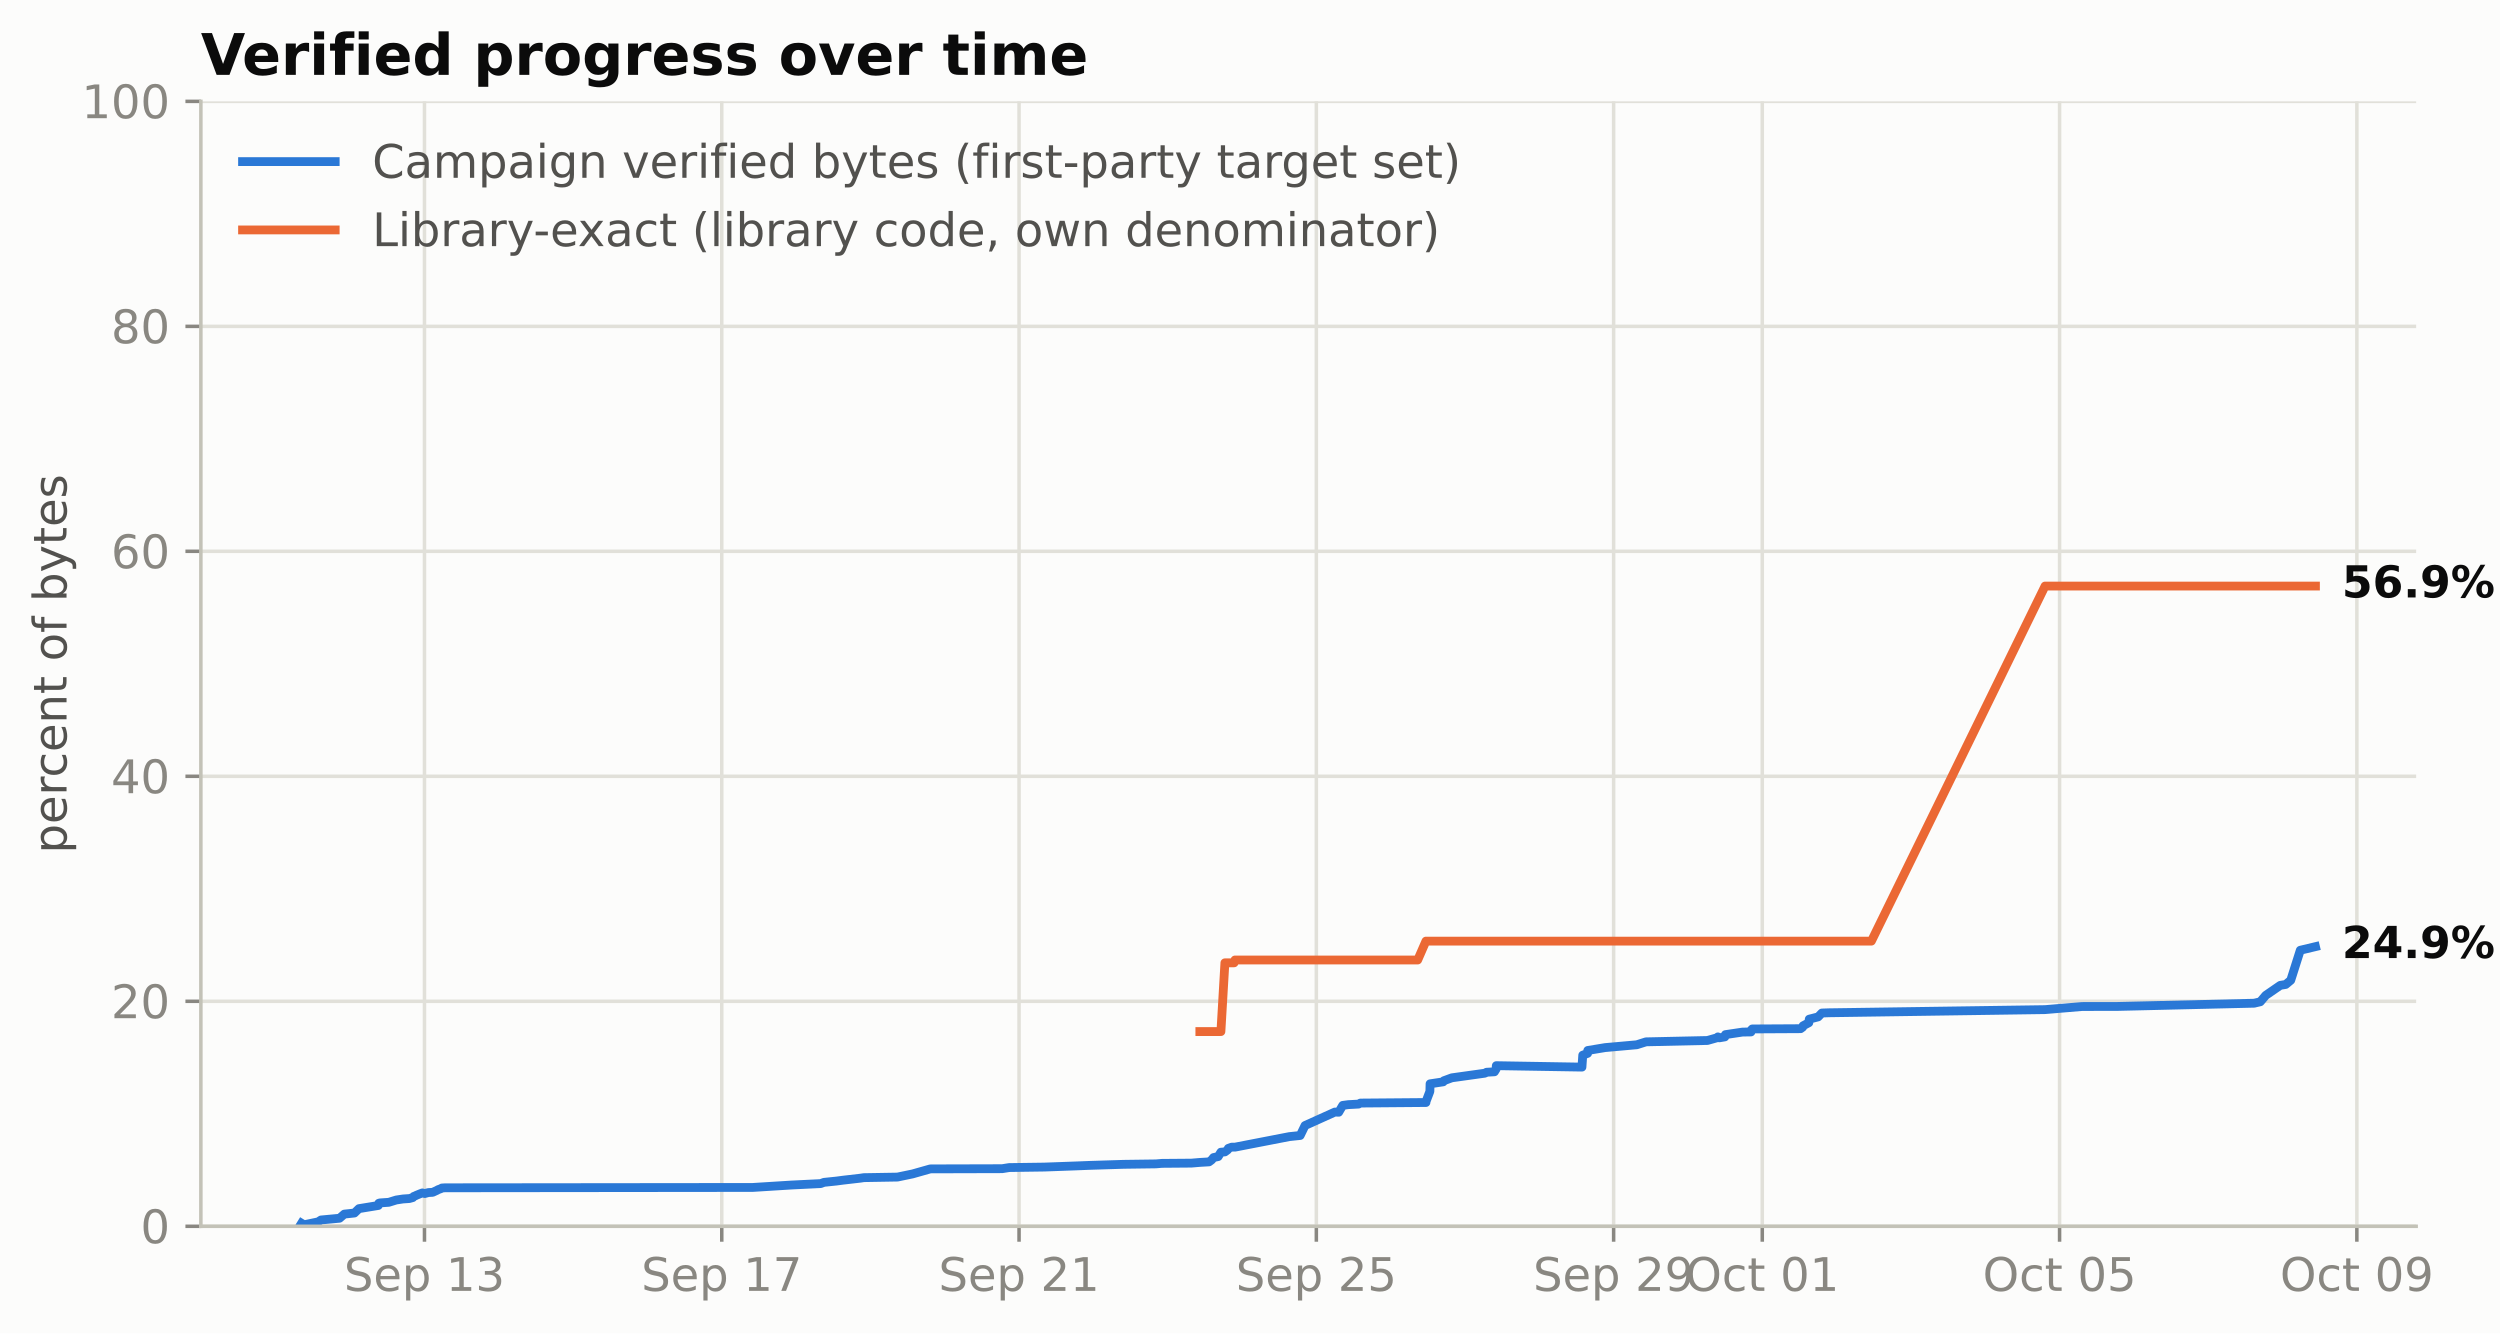
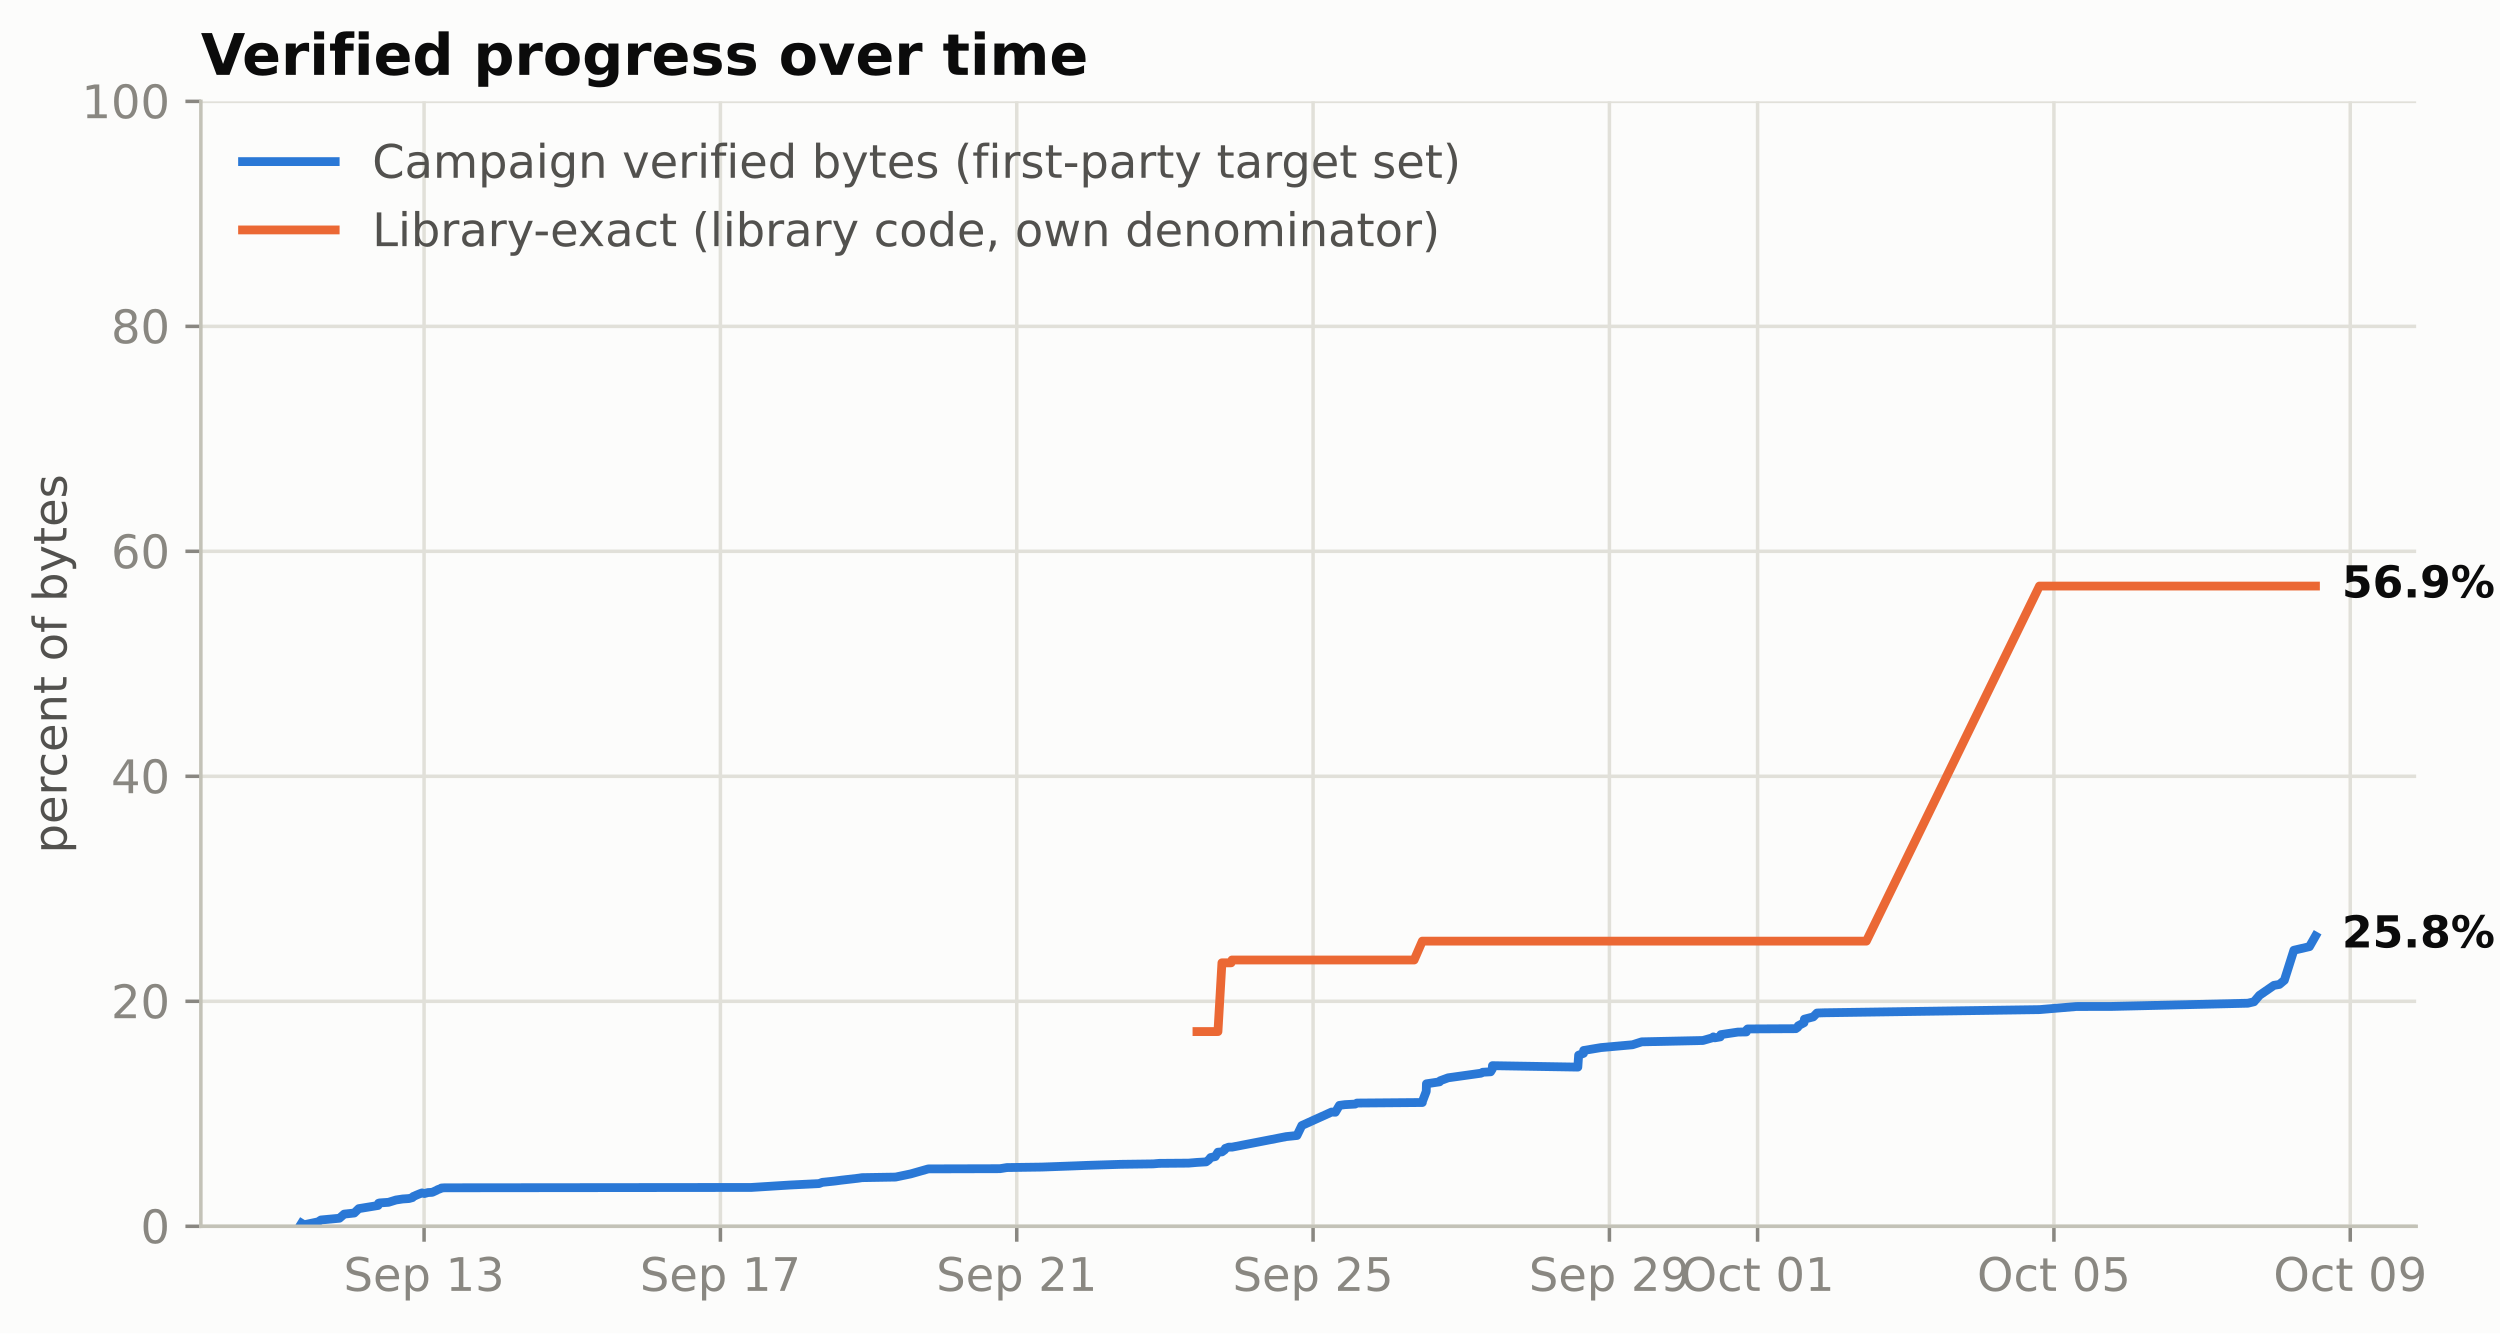
<svg xmlns="http://www.w3.org/2000/svg" xmlns:xlink="http://www.w3.org/1999/xlink" width="566.745pt" height="302.26pt" viewBox="0 0 566.745 302.26" version="1.1">
  <defs>
    <style type="text/css">*{stroke-linejoin: round; stroke-linecap: butt}</style>
  </defs>
  <g id="figure_1">
    <g id="patch_1">
      <path d="M 0 302.26  L 566.745 302.26  L 566.745 0  L 0 0  z " style="fill: #fcfcfb" />
    </g>
    <g id="axes_1">
      <g id="patch_2">
        <path d="M 45.536 278  L 547.736 278  L 547.736 22.976  L 45.536 22.976  z " style="fill: #fcfcfb" />
      </g>
      <g id="matplotlib.axis_1">
        <g id="xtick_1">
          <g id="line2d_1">
-             <path d="M 96.228 278  L 96.228 22.976  " clip-path="url(#pf7d3f120eb)" style="fill: none; stroke: #e1e0d9; stroke-width: 0.8; stroke-linecap: square" />
+             <path d="M 96.138 278  L 96.138 22.976  " clip-path="url(#pf7d3f120eb)" style="fill: none; stroke: #e1e0d9; stroke-width: 0.8; stroke-linecap: square" />
          </g>
          <g id="line2d_2">
            <defs>
              <path id="mc9588ca993" d="M 0 0  L 0 3.5  " style="stroke: #898781; stroke-width: 0.8" />
            </defs>
            <g>
-               <use xlink:href="#mc9588ca993" x="96.228" y="278" style="fill: #898781; stroke: #898781; stroke-width: 0.8" />
+               <use xlink:href="#mc9588ca993" x="96.138" y="278" style="fill: #898781; stroke: #898781; stroke-width: 0.8" />
            </g>
          </g>
          <g id="text_1">
-             <text style="font-size: 10.5px; font-family: 'Segoe UI', 'DejaVu Sans', 'Bitstream Vera Sans', 'Computer Modern Sans Serif', 'Lucida Grande', 'Verdana', 'Geneva', 'Lucid', 'Arial', 'Helvetica', 'Avant Garde', sans-serif; text-anchor: middle; fill: #898781" x="96.228" y="292.645" transform="rotate(-0 96.22753 292.6447)">Sep 13</text>
+             <text style="font-size: 10.5px; font-family: 'Segoe UI', 'DejaVu Sans', 'Bitstream Vera Sans', 'Computer Modern Sans Serif', 'Lucida Grande', 'Verdana', 'Geneva', 'Lucid', 'Arial', 'Helvetica', 'Avant Garde', sans-serif; text-anchor: middle; fill: #898781" x="96.138" y="292.645" transform="rotate(-0 96.13797 292.6447)">Sep 13</text>
          </g>
        </g>
        <g id="xtick_2">
          <g id="line2d_3">
-             <path d="M 163.622 278  L 163.622 22.976  " clip-path="url(#pf7d3f120eb)" style="fill: none; stroke: #e1e0d9; stroke-width: 0.8; stroke-linecap: square" />
+             <path d="M 163.316 278  L 163.316 22.976  " clip-path="url(#pf7d3f120eb)" style="fill: none; stroke: #e1e0d9; stroke-width: 0.8; stroke-linecap: square" />
          </g>
          <g id="line2d_4">
            <g>
-               <use xlink:href="#mc9588ca993" x="163.622" y="278" style="fill: #898781; stroke: #898781; stroke-width: 0.8" />
+               <use xlink:href="#mc9588ca993" x="163.316" y="278" style="fill: #898781; stroke: #898781; stroke-width: 0.8" />
            </g>
          </g>
          <g id="text_2">
-             <text style="font-size: 10.5px; font-family: 'Segoe UI', 'DejaVu Sans', 'Bitstream Vera Sans', 'Computer Modern Sans Serif', 'Lucida Grande', 'Verdana', 'Geneva', 'Lucid', 'Arial', 'Helvetica', 'Avant Garde', sans-serif; text-anchor: middle; fill: #898781" x="163.622" y="292.645" transform="rotate(-0 163.6224 292.6447)">Sep 17</text>
+             <text style="font-size: 10.5px; font-family: 'Segoe UI', 'DejaVu Sans', 'Bitstream Vera Sans', 'Computer Modern Sans Serif', 'Lucida Grande', 'Verdana', 'Geneva', 'Lucid', 'Arial', 'Helvetica', 'Avant Garde', sans-serif; text-anchor: middle; fill: #898781" x="163.316" y="292.645" transform="rotate(-0 163.3163 292.6447)">Sep 17</text>
          </g>
        </g>
        <g id="xtick_3">
          <g id="line2d_5">
-             <path d="M 231.017 278  L 231.017 22.976  " clip-path="url(#pf7d3f120eb)" style="fill: none; stroke: #e1e0d9; stroke-width: 0.8; stroke-linecap: square" />
+             <path d="M 230.495 278  L 230.495 22.976  " clip-path="url(#pf7d3f120eb)" style="fill: none; stroke: #e1e0d9; stroke-width: 0.8; stroke-linecap: square" />
          </g>
          <g id="line2d_6">
            <g>
-               <use xlink:href="#mc9588ca993" x="231.017" y="278" style="fill: #898781; stroke: #898781; stroke-width: 0.8" />
+               <use xlink:href="#mc9588ca993" x="230.495" y="278" style="fill: #898781; stroke: #898781; stroke-width: 0.8" />
            </g>
          </g>
          <g id="text_3">
-             <text style="font-size: 10.5px; font-family: 'Segoe UI', 'DejaVu Sans', 'Bitstream Vera Sans', 'Computer Modern Sans Serif', 'Lucida Grande', 'Verdana', 'Geneva', 'Lucid', 'Arial', 'Helvetica', 'Avant Garde', sans-serif; text-anchor: middle; fill: #898781" x="231.017" y="292.645" transform="rotate(-0 231.0173 292.6447)">Sep 21</text>
+             <text style="font-size: 10.5px; font-family: 'Segoe UI', 'DejaVu Sans', 'Bitstream Vera Sans', 'Computer Modern Sans Serif', 'Lucida Grande', 'Verdana', 'Geneva', 'Lucid', 'Arial', 'Helvetica', 'Avant Garde', sans-serif; text-anchor: middle; fill: #898781" x="230.495" y="292.645" transform="rotate(-0 230.4945 292.6447)">Sep 21</text>
          </g>
        </g>
        <g id="xtick_4">
          <g id="line2d_7">
-             <path d="M 298.412 278  L 298.412 22.976  " clip-path="url(#pf7d3f120eb)" style="fill: none; stroke: #e1e0d9; stroke-width: 0.8; stroke-linecap: square" />
+             <path d="M 297.673 278  L 297.673 22.976  " clip-path="url(#pf7d3f120eb)" style="fill: none; stroke: #e1e0d9; stroke-width: 0.8; stroke-linecap: square" />
          </g>
          <g id="line2d_8">
            <g>
-               <use xlink:href="#mc9588ca993" x="298.412" y="278" style="fill: #898781; stroke: #898781; stroke-width: 0.8" />
+               <use xlink:href="#mc9588ca993" x="297.673" y="278" style="fill: #898781; stroke: #898781; stroke-width: 0.8" />
            </g>
          </g>
          <g id="text_4">
-             <text style="font-size: 10.5px; font-family: 'Segoe UI', 'DejaVu Sans', 'Bitstream Vera Sans', 'Computer Modern Sans Serif', 'Lucida Grande', 'Verdana', 'Geneva', 'Lucid', 'Arial', 'Helvetica', 'Avant Garde', sans-serif; text-anchor: middle; fill: #898781" x="298.412" y="292.645" transform="rotate(-0 298.4122 292.6447)">Sep 25</text>
+             <text style="font-size: 10.5px; font-family: 'Segoe UI', 'DejaVu Sans', 'Bitstream Vera Sans', 'Computer Modern Sans Serif', 'Lucida Grande', 'Verdana', 'Geneva', 'Lucid', 'Arial', 'Helvetica', 'Avant Garde', sans-serif; text-anchor: middle; fill: #898781" x="297.673" y="292.645" transform="rotate(-0 297.6728 292.6447)">Sep 25</text>
          </g>
        </g>
        <g id="xtick_5">
          <g id="line2d_9">
-             <path d="M 365.807 278  L 365.807 22.976  " clip-path="url(#pf7d3f120eb)" style="fill: none; stroke: #e1e0d9; stroke-width: 0.8; stroke-linecap: square" />
+             <path d="M 364.851 278  L 364.851 22.976  " clip-path="url(#pf7d3f120eb)" style="fill: none; stroke: #e1e0d9; stroke-width: 0.8; stroke-linecap: square" />
          </g>
          <g id="line2d_10">
            <g>
-               <use xlink:href="#mc9588ca993" x="365.807" y="278" style="fill: #898781; stroke: #898781; stroke-width: 0.8" />
+               <use xlink:href="#mc9588ca993" x="364.851" y="278" style="fill: #898781; stroke: #898781; stroke-width: 0.8" />
            </g>
          </g>
          <g id="text_5">
-             <text style="font-size: 10.5px; font-family: 'Segoe UI', 'DejaVu Sans', 'Bitstream Vera Sans', 'Computer Modern Sans Serif', 'Lucida Grande', 'Verdana', 'Geneva', 'Lucid', 'Arial', 'Helvetica', 'Avant Garde', sans-serif; text-anchor: middle; fill: #898781" x="365.807" y="292.645" transform="rotate(-0 365.8071 292.6447)">Sep 29</text>
+             <text style="font-size: 10.5px; font-family: 'Segoe UI', 'DejaVu Sans', 'Bitstream Vera Sans', 'Computer Modern Sans Serif', 'Lucida Grande', 'Verdana', 'Geneva', 'Lucid', 'Arial', 'Helvetica', 'Avant Garde', sans-serif; text-anchor: middle; fill: #898781" x="364.851" y="292.645" transform="rotate(-0 364.8511 292.6447)">Sep 29</text>
          </g>
        </g>
        <g id="xtick_6">
          <g id="line2d_11">
-             <path d="M 399.505 278  L 399.505 22.976  " clip-path="url(#pf7d3f120eb)" style="fill: none; stroke: #e1e0d9; stroke-width: 0.8; stroke-linecap: square" />
+             <path d="M 398.44 278  L 398.44 22.976  " clip-path="url(#pf7d3f120eb)" style="fill: none; stroke: #e1e0d9; stroke-width: 0.8; stroke-linecap: square" />
          </g>
          <g id="line2d_12">
            <g>
-               <use xlink:href="#mc9588ca993" x="399.505" y="278" style="fill: #898781; stroke: #898781; stroke-width: 0.8" />
+               <use xlink:href="#mc9588ca993" x="398.44" y="278" style="fill: #898781; stroke: #898781; stroke-width: 0.8" />
            </g>
          </g>
          <g id="text_6">
-             <text style="font-size: 10.5px; font-family: 'Segoe UI', 'DejaVu Sans', 'Bitstream Vera Sans', 'Computer Modern Sans Serif', 'Lucida Grande', 'Verdana', 'Geneva', 'Lucid', 'Arial', 'Helvetica', 'Avant Garde', sans-serif; text-anchor: middle; fill: #898781" x="399.505" y="292.645" transform="rotate(-0 399.5046 292.6447)">Oct 01</text>
+             <text style="font-size: 10.5px; font-family: 'Segoe UI', 'DejaVu Sans', 'Bitstream Vera Sans', 'Computer Modern Sans Serif', 'Lucida Grande', 'Verdana', 'Geneva', 'Lucid', 'Arial', 'Helvetica', 'Avant Garde', sans-serif; text-anchor: middle; fill: #898781" x="398.44" y="292.645" transform="rotate(-0 398.4403 292.6447)">Oct 01</text>
          </g>
        </g>
        <g id="xtick_7">
          <g id="line2d_13">
-             <path d="M 466.899 278  L 466.899 22.976  " clip-path="url(#pf7d3f120eb)" style="fill: none; stroke: #e1e0d9; stroke-width: 0.8; stroke-linecap: square" />
+             <path d="M 465.619 278  L 465.619 22.976  " clip-path="url(#pf7d3f120eb)" style="fill: none; stroke: #e1e0d9; stroke-width: 0.8; stroke-linecap: square" />
          </g>
          <g id="line2d_14">
            <g>
-               <use xlink:href="#mc9588ca993" x="466.899" y="278" style="fill: #898781; stroke: #898781; stroke-width: 0.8" />
+               <use xlink:href="#mc9588ca993" x="465.619" y="278" style="fill: #898781; stroke: #898781; stroke-width: 0.8" />
            </g>
          </g>
          <g id="text_7">
-             <text style="font-size: 10.5px; font-family: 'Segoe UI', 'DejaVu Sans', 'Bitstream Vera Sans', 'Computer Modern Sans Serif', 'Lucida Grande', 'Verdana', 'Geneva', 'Lucid', 'Arial', 'Helvetica', 'Avant Garde', sans-serif; text-anchor: middle; fill: #898781" x="466.899" y="292.645" transform="rotate(-0 466.8995 292.6447)">Oct 05</text>
+             <text style="font-size: 10.5px; font-family: 'Segoe UI', 'DejaVu Sans', 'Bitstream Vera Sans', 'Computer Modern Sans Serif', 'Lucida Grande', 'Verdana', 'Geneva', 'Lucid', 'Arial', 'Helvetica', 'Avant Garde', sans-serif; text-anchor: middle; fill: #898781" x="465.619" y="292.645" transform="rotate(-0 465.6185 292.6447)">Oct 05</text>
          </g>
        </g>
        <g id="xtick_8">
          <g id="line2d_15">
-             <path d="M 534.294 278  L 534.294 22.976  " clip-path="url(#pf7d3f120eb)" style="fill: none; stroke: #e1e0d9; stroke-width: 0.8; stroke-linecap: square" />
+             <path d="M 532.797 278  L 532.797 22.976  " clip-path="url(#pf7d3f120eb)" style="fill: none; stroke: #e1e0d9; stroke-width: 0.8; stroke-linecap: square" />
          </g>
          <g id="line2d_16">
            <g>
-               <use xlink:href="#mc9588ca993" x="534.294" y="278" style="fill: #898781; stroke: #898781; stroke-width: 0.8" />
+               <use xlink:href="#mc9588ca993" x="532.797" y="278" style="fill: #898781; stroke: #898781; stroke-width: 0.8" />
            </g>
          </g>
          <g id="text_8">
-             <text style="font-size: 10.5px; font-family: 'Segoe UI', 'DejaVu Sans', 'Bitstream Vera Sans', 'Computer Modern Sans Serif', 'Lucida Grande', 'Verdana', 'Geneva', 'Lucid', 'Arial', 'Helvetica', 'Avant Garde', sans-serif; text-anchor: middle; fill: #898781" x="534.294" y="292.645" transform="rotate(-0 534.2944 292.6447)">Oct 09</text>
+             <text style="font-size: 10.5px; font-family: 'Segoe UI', 'DejaVu Sans', 'Bitstream Vera Sans', 'Computer Modern Sans Serif', 'Lucida Grande', 'Verdana', 'Geneva', 'Lucid', 'Arial', 'Helvetica', 'Avant Garde', sans-serif; text-anchor: middle; fill: #898781" x="532.797" y="292.645" transform="rotate(-0 532.7968 292.6447)">Oct 09</text>
          </g>
        </g>
      </g>
      <g id="matplotlib.axis_2">
        <g id="ytick_1">
          <g id="line2d_17">
            <path d="M 45.536 278  L 547.736 278  " clip-path="url(#pf7d3f120eb)" style="fill: none; stroke: #e1e0d9; stroke-width: 0.8; stroke-linecap: square" />
          </g>
          <g id="line2d_18">
            <defs>
              <path id="mee49852863" d="M 0 0  L -3.5 0  " style="stroke: #898781; stroke-width: 0.8" />
            </defs>
            <g>
              <use xlink:href="#mee49852863" x="45.536" y="278" style="fill: #898781; stroke: #898781; stroke-width: 0.8" />
            </g>
          </g>
          <g id="text_9">
            <text style="font-size: 10.5px; font-family: 'Segoe UI', 'DejaVu Sans', 'Bitstream Vera Sans', 'Computer Modern Sans Serif', 'Lucida Grande', 'Verdana', 'Geneva', 'Lucid', 'Arial', 'Helvetica', 'Avant Garde', sans-serif; text-anchor: end; fill: #898781" x="38.536" y="281.823" transform="rotate(-0 38.53609 281.8225)">0</text>
          </g>
        </g>
        <g id="ytick_2">
          <g id="line2d_19">
            <path d="M 45.536 226.996  L 547.736 226.996  " clip-path="url(#pf7d3f120eb)" style="fill: none; stroke: #e1e0d9; stroke-width: 0.8; stroke-linecap: square" />
          </g>
          <g id="line2d_20">
            <g>
              <use xlink:href="#mee49852863" x="45.536" y="226.996" style="fill: #898781; stroke: #898781; stroke-width: 0.8" />
            </g>
          </g>
          <g id="text_10">
            <text style="font-size: 10.5px; font-family: 'Segoe UI', 'DejaVu Sans', 'Bitstream Vera Sans', 'Computer Modern Sans Serif', 'Lucida Grande', 'Verdana', 'Geneva', 'Lucid', 'Arial', 'Helvetica', 'Avant Garde', sans-serif; text-anchor: end; fill: #898781" x="38.536" y="230.818" transform="rotate(-0 38.53609 230.8177)">20</text>
          </g>
        </g>
        <g id="ytick_3">
          <g id="line2d_21">
            <path d="M 45.536 175.991  L 547.736 175.991  " clip-path="url(#pf7d3f120eb)" style="fill: none; stroke: #e1e0d9; stroke-width: 0.8; stroke-linecap: square" />
          </g>
          <g id="line2d_22">
            <g>
              <use xlink:href="#mee49852863" x="45.536" y="175.991" style="fill: #898781; stroke: #898781; stroke-width: 0.8" />
            </g>
          </g>
          <g id="text_11">
            <text style="font-size: 10.5px; font-family: 'Segoe UI', 'DejaVu Sans', 'Bitstream Vera Sans', 'Computer Modern Sans Serif', 'Lucida Grande', 'Verdana', 'Geneva', 'Lucid', 'Arial', 'Helvetica', 'Avant Garde', sans-serif; text-anchor: end; fill: #898781" x="38.536" y="179.813" transform="rotate(-0 38.53609 179.813)">40</text>
          </g>
        </g>
        <g id="ytick_4">
          <g id="line2d_23">
            <path d="M 45.536 124.986  L 547.736 124.986  " clip-path="url(#pf7d3f120eb)" style="fill: none; stroke: #e1e0d9; stroke-width: 0.8; stroke-linecap: square" />
          </g>
          <g id="line2d_24">
            <g>
              <use xlink:href="#mee49852863" x="45.536" y="124.986" style="fill: #898781; stroke: #898781; stroke-width: 0.8" />
            </g>
          </g>
          <g id="text_12">
            <text style="font-size: 10.5px; font-family: 'Segoe UI', 'DejaVu Sans', 'Bitstream Vera Sans', 'Computer Modern Sans Serif', 'Lucida Grande', 'Verdana', 'Geneva', 'Lucid', 'Arial', 'Helvetica', 'Avant Garde', sans-serif; text-anchor: end; fill: #898781" x="38.536" y="128.808" transform="rotate(-0 38.53609 128.8082)">60</text>
          </g>
        </g>
        <g id="ytick_5">
          <g id="line2d_25">
            <path d="M 45.536 73.981  L 547.736 73.981  " clip-path="url(#pf7d3f120eb)" style="fill: none; stroke: #e1e0d9; stroke-width: 0.8; stroke-linecap: square" />
          </g>
          <g id="line2d_26">
            <g>
              <use xlink:href="#mee49852863" x="45.536" y="73.981" style="fill: #898781; stroke: #898781; stroke-width: 0.8" />
            </g>
          </g>
          <g id="text_13">
            <text style="font-size: 10.5px; font-family: 'Segoe UI', 'DejaVu Sans', 'Bitstream Vera Sans', 'Computer Modern Sans Serif', 'Lucida Grande', 'Verdana', 'Geneva', 'Lucid', 'Arial', 'Helvetica', 'Avant Garde', sans-serif; text-anchor: end; fill: #898781" x="38.536" y="77.803" transform="rotate(-0 38.53609 77.80335)">80</text>
          </g>
        </g>
        <g id="ytick_6">
          <g id="line2d_27">
            <path d="M 45.536 22.976  L 547.736 22.976  " clip-path="url(#pf7d3f120eb)" style="fill: none; stroke: #e1e0d9; stroke-width: 0.8; stroke-linecap: square" />
          </g>
          <g id="line2d_28">
            <g>
              <use xlink:href="#mee49852863" x="45.536" y="22.976" style="fill: #898781; stroke: #898781; stroke-width: 0.8" />
            </g>
          </g>
          <g id="text_14">
            <text style="font-size: 10.5px; font-family: 'Segoe UI', 'DejaVu Sans', 'Bitstream Vera Sans', 'Computer Modern Sans Serif', 'Lucida Grande', 'Verdana', 'Geneva', 'Lucid', 'Arial', 'Helvetica', 'Avant Garde', sans-serif; text-anchor: end; fill: #898781" x="38.536" y="26.799" transform="rotate(-0 38.53609 26.79855)">100</text>
          </g>
        </g>
        <g id="text_15">
          <text style="font-size: 10.5px; font-family: 'Segoe UI', 'DejaVu Sans', 'Bitstream Vera Sans', 'Computer Modern Sans Serif', 'Lucida Grande', 'Verdana', 'Geneva', 'Lucid', 'Arial', 'Helvetica', 'Avant Garde', sans-serif; text-anchor: middle; fill: #52514e" x="15.085" y="150.488" transform="rotate(-90 15.08484 150.4884)">percent of bytes</text>
        </g>
      </g>
      <g id="line2d_29">
-         <path d="M 68.363 277.312  L 68.962 277.682  L 69.115 277.615  L 72.119 276.993  L 72.777 276.565  L 76.975 276.172  L 78.055 275.236  L 80.351 274.989  L 81.372 273.997  L 85.765 273.28  L 85.875 272.775  L 86.12 272.701  L 88.137 272.561  L 89.831 272.038  L 91.356 271.806  L 92.799 271.706  L 93.585 271.487  L 93.781 271.237  L 94.127 271.107  L 94.342 270.992  L 95.185 270.646  L 95.737 270.436  L 96.304 270.574  L 97.132 270.35  L 98.08 270.299  L 99.06 269.85  L 99.299 269.704  L 100.046 269.429  L 100.176 269.319  L 100.907 269.271  L 170.659 269.192  L 179.342 268.649  L 186.045 268.317  L 186.804 268.037  L 189.637 267.741  L 191.097 267.547  L 195.051 267.09  L 195.833 266.971  L 203.445 266.841  L 206.883 266.126  L 210.822 265.009  L 211.069 264.984  L 227.198 264.938  L 228.766 264.686  L 236.713 264.573  L 244.086 264.306  L 246.93 264.193  L 254.702 263.951  L 262.059 263.849  L 263.393 263.734  L 270.094 263.678  L 272.004 263.518  L 274.079 263.395  L 274.66 262.967  L 275.11 262.416  L 276.155 262.197  L 276.776 261.199  L 277.683 261.133  L 278.29 260.682  L 278.457 260.337  L 279.211 260.057  L 279.968 260.057  L 292.3 257.667  L 294.75 257.412  L 295.848 255.153  L 302.621 252.098  L 303.479 252.144  L 304.397 250.59  L 305.649 250.422  L 307.979 250.295  L 308.399 250.063  L 323.26 249.935  L 323.284 249.693  L 324.15 247.418  L 324.194 245.699  L 327.172 245.25  L 327.322 245  L 329.128 244.337  L 336.647 243.287  L 336.992 243.077  L 338.785 242.973  L 339.159 242.371  L 339.211 241.586  L 358.623 241.912  L 358.806 239.206  L 359.907 238.796  L 359.948 238.14  L 363.886 237.487  L 371.059 236.845  L 373.147 236.184  L 387.07 235.876  L 389.397 235.218  L 389.445 235.062  L 389.768 235.274  L 391.013 235.062  L 391.154 234.547  L 395.025 233.971  L 396.942 233.94  L 396.961 233.537  L 397.233 233.262  L 408.197 233.2  L 408.651 232.869  L 408.749 232.55  L 410.054 231.854  L 410.151 231.043  L 412.161 230.528  L 413.019 229.65  L 414.665 229.594  L 463.613 228.878  L 472.008 228.174  L 480.057 228.159  L 511.012 227.427  L 512.402 227.098  L 513.646 225.641  L 516.931 223.379  L 518.167 223.173  L 519.307 222.224  L 521.471 215.42  L 524.909 214.601  L 524.909 214.601  " clip-path="url(#pf7d3f120eb)" style="fill: none; stroke: #2a78d6; stroke-width: 2; stroke-linecap: square" />
+         <path d="M 68.363 277.312  L 68.96 277.682  L 69.113 277.615  L 72.107 276.993  L 72.763 276.565  L 76.948 276.172  L 78.024 275.236  L 80.313 274.989  L 81.33 273.997  L 85.709 273.28  L 85.819 272.775  L 86.063 272.701  L 88.073 272.561  L 89.762 272.038  L 91.282 271.806  L 92.72 271.706  L 93.504 271.487  L 93.699 271.237  L 94.044 271.107  L 94.259 270.992  L 95.099 270.646  L 95.649 270.436  L 96.214 270.574  L 97.04 270.35  L 97.984 270.299  L 98.962 269.85  L 99.2 269.704  L 99.944 269.429  L 100.074 269.319  L 100.803 269.271  L 170.331 269.192  L 178.985 268.649  L 185.667 268.317  L 186.423 268.037  L 189.247 267.741  L 190.702 267.547  L 194.644 267.09  L 195.423 266.971  L 203.011 266.841  L 206.438 266.126  L 210.364 265.009  L 210.61 264.984  L 226.688 264.938  L 228.25 264.686  L 236.171 264.573  L 243.521 264.306  L 246.356 264.193  L 254.103 263.951  L 261.437 263.849  L 262.767 263.734  L 269.446 263.678  L 271.35 263.518  L 273.418 263.395  L 273.997 262.967  L 274.446 262.416  L 275.487 262.197  L 276.106 261.199  L 277.01 261.133  L 277.616 260.682  L 277.782 260.337  L 278.533 260.057  L 279.288 260.057  L 291.58 257.667  L 294.022 257.412  L 295.117 255.153  L 301.868 252.098  L 302.723 252.144  L 303.638 250.59  L 304.886 250.422  L 307.209 250.295  L 307.627 250.063  L 322.44 249.935  L 322.464 249.693  L 323.328 247.418  L 323.372 245.699  L 326.341 245.25  L 326.49 245  L 328.289 244.337  L 335.785 243.287  L 336.129 243.077  L 337.916 242.973  L 338.288 242.371  L 338.34 241.586  L 357.69 241.912  L 357.872 239.206  L 358.97 238.796  L 359.011 238.14  L 362.936 237.487  L 370.086 236.845  L 372.167 236.184  L 386.046 235.876  L 388.366 235.218  L 388.413 235.062  L 388.735 235.274  L 389.976 235.062  L 390.116 234.547  L 393.975 233.971  L 395.886 233.94  L 395.905 233.537  L 396.176 233.262  L 407.104 233.2  L 407.557 232.869  L 407.655 232.55  L 408.956 231.854  L 409.052 231.043  L 411.056 230.528  L 411.911 229.65  L 413.552 229.594  L 462.342 228.878  L 470.71 228.174  L 478.734 228.159  L 509.59 227.427  L 510.974 227.098  L 512.214 225.641  L 515.489 223.379  L 516.722 223.173  L 517.858 222.224  L 520.015 215.42  L 523.546 214.601  L 524.909 212.204  L 524.909 212.204  " clip-path="url(#pf7d3f120eb)" style="fill: none; stroke: #2a78d6; stroke-width: 2; stroke-linecap: square" />
      </g>
      <g id="line2d_30">
-         <path d="M 272.004 233.856  L 274.079 233.856  L 274.66 233.856  L 275.11 233.856  L 276.155 233.856  L 276.776 233.856  L 277.683 218.271  L 278.29 218.271  L 278.457 218.271  L 279.211 218.271  L 279.766 218.271  L 279.968 217.629  L 291.209 217.629  L 291.685 217.629  L 292.3 217.629  L 294.75 217.629  L 295.848 217.629  L 302.621 217.629  L 303.479 217.629  L 304.397 217.629  L 305.649 217.629  L 307.979 217.629  L 308.399 217.629  L 321.39 217.629  L 323.26 213.349  L 323.284 213.349  L 324.15 213.349  L 324.194 213.349  L 327.172 213.349  L 327.322 213.349  L 327.989 213.349  L 329.128 213.349  L 336.647 213.349  L 336.992 213.349  L 338.785 213.349  L 339.159 213.349  L 339.211 213.349  L 358.623 213.349  L 358.715 213.349  L 358.731 213.349  L 358.806 213.349  L 359.907 213.349  L 359.929 213.349  L 359.948 213.349  L 363.886 213.349  L 371.041 213.349  L 371.059 213.349  L 372.754 213.349  L 373.147 213.349  L 387.07 213.349  L 389.397 213.349  L 389.445 213.349  L 389.768 213.349  L 391.013 213.349  L 391.154 213.349  L 393.124 213.349  L 394.07 213.349  L 394.891 213.349  L 395.025 213.349  L 396.909 213.349  L 396.942 213.349  L 396.961 213.349  L 397.169 213.349  L 397.233 213.349  L 408.197 213.349  L 408.651 213.349  L 408.671 213.349  L 408.749 213.349  L 410.054 213.349  L 410.117 213.349  L 410.151 213.349  L 412.161 213.349  L 413.019 213.349  L 414.665 213.349  L 424.243 213.349  L 463.613 132.856  L 472.008 132.856  L 480.057 132.856  L 511.012 132.856  L 512.402 132.856  L 513.646 132.856  L 516.931 132.856  L 518.167 132.856  L 519.307 132.856  L 520.399 132.856  L 521.471 132.856  L 524.909 132.856  " clip-path="url(#pf7d3f120eb)" style="fill: none; stroke: #eb6834; stroke-width: 2; stroke-linecap: square" />
+         <path d="M 271.35 233.856  L 273.418 233.856  L 273.997 233.856  L 274.446 233.856  L 275.487 233.856  L 276.106 233.856  L 277.01 218.271  L 277.616 218.271  L 277.782 218.271  L 278.533 218.271  L 279.086 218.271  L 279.288 217.629  L 290.493 217.629  L 290.967 217.629  L 291.58 217.629  L 294.022 217.629  L 295.117 217.629  L 301.868 217.629  L 302.723 217.629  L 303.638 217.629  L 304.886 217.629  L 307.209 217.629  L 307.627 217.629  L 320.577 217.629  L 322.44 213.349  L 322.464 213.349  L 323.328 213.349  L 323.372 213.349  L 326.341 213.349  L 326.49 213.349  L 327.154 213.349  L 328.289 213.349  L 335.785 213.349  L 336.129 213.349  L 337.916 213.349  L 338.288 213.349  L 338.34 213.349  L 357.69 213.349  L 357.781 213.349  L 357.798 213.349  L 357.872 213.349  L 358.97 213.349  L 358.992 213.349  L 359.011 213.349  L 362.936 213.349  L 370.069 213.349  L 370.086 213.349  L 371.776 213.349  L 372.167 213.349  L 386.046 213.349  L 388.366 213.349  L 388.413 213.349  L 388.735 213.349  L 389.976 213.349  L 390.116 213.349  L 392.081 213.349  L 393.023 213.349  L 393.841 213.349  L 393.975 213.349  L 395.853 213.349  L 395.886 213.349  L 395.905 213.349  L 396.112 213.349  L 396.176 213.349  L 407.104 213.349  L 407.557 213.349  L 407.577 213.349  L 407.655 213.349  L 408.956 213.349  L 409.019 213.349  L 409.052 213.349  L 411.056 213.349  L 411.911 213.349  L 413.552 213.349  L 423.099 213.349  L 462.342 132.856  L 470.71 132.856  L 478.734 132.856  L 509.59 132.856  L 510.974 132.856  L 512.214 132.856  L 515.489 132.856  L 516.722 132.856  L 517.858 132.856  L 518.947 132.856  L 520.015 132.856  L 523.441 132.856  L 523.476 132.856  L 523.502 132.856  L 523.546 132.856  L 524.909 132.856  " clip-path="url(#pf7d3f120eb)" style="fill: none; stroke: #eb6834; stroke-width: 2; stroke-linecap: square" />
      </g>
      <g id="patch_3">
        <path d="M 45.536 278  L 45.536 22.976  " style="fill: none; stroke: #c3c2b7; stroke-width: 0.8; stroke-linejoin: miter; stroke-linecap: square" />
      </g>
      <g id="patch_4">
        <path d="M 45.536 278  L 547.736 278  " style="fill: none; stroke: #c3c2b7; stroke-width: 0.8; stroke-linejoin: miter; stroke-linecap: square" />
      </g>
      <g id="text_16">
-         <text style="font-weight: 700; font-size: 10px; font-family: 'Segoe UI', 'DejaVu Sans', 'Bitstream Vera Sans', 'Computer Modern Sans Serif', 'Lucida Grande', 'Verdana', 'Geneva', 'Lucid', 'Arial', 'Helvetica', 'Avant Garde', sans-serif; text-anchor: start; fill: #0b0b0b" x="530.909" y="217.189" transform="rotate(-0 530.9088 217.1893)">24.9%</text>
+         <text style="font-weight: 700; font-size: 10px; font-family: 'Segoe UI', 'DejaVu Sans', 'Bitstream Vera Sans', 'Computer Modern Sans Serif', 'Lucida Grande', 'Verdana', 'Geneva', 'Lucid', 'Arial', 'Helvetica', 'Avant Garde', sans-serif; text-anchor: start; fill: #0b0b0b" x="530.909" y="214.792" transform="rotate(-0 530.9088 214.7921)">25.8%</text>
      </g>
      <g id="text_17">
        <text style="font-weight: 700; font-size: 10px; font-family: 'Segoe UI', 'DejaVu Sans', 'Bitstream Vera Sans', 'Computer Modern Sans Serif', 'Lucida Grande', 'Verdana', 'Geneva', 'Lucid', 'Arial', 'Helvetica', 'Avant Garde', sans-serif; text-anchor: start; fill: #0b0b0b" x="530.909" y="135.444" transform="rotate(-0 530.9088 135.4439)">56.9%</text>
      </g>
      <g id="text_18">
        <text style="font-weight: 700; font-size: 13px; font-family: 'Segoe UI', 'DejaVu Sans', 'Bitstream Vera Sans', 'Computer Modern Sans Serif', 'Lucida Grande', 'Verdana', 'Geneva', 'Lucid', 'Arial', 'Helvetica', 'Avant Garde', sans-serif; text-anchor: start; fill: #0b0b0b" x="45.536" y="16.976" transform="rotate(-0 45.53609 16.97641)">Verified progress over time</text>
      </g>
      <g id="legend_1">
        <g id="line2d_31">
          <path d="M 54.986 36.636  L 65.486 36.636  L 75.986 36.636  " style="fill: none; stroke: #2a78d6; stroke-width: 2; stroke-linecap: square" />
        </g>
        <g id="text_19">
          <text style="font-size: 10.5px; font-family: 'Segoe UI', 'DejaVu Sans', 'Bitstream Vera Sans', 'Computer Modern Sans Serif', 'Lucida Grande', 'Verdana', 'Geneva', 'Lucid', 'Arial', 'Helvetica', 'Avant Garde', sans-serif; text-anchor: start; fill: #52514e" x="84.386" y="40.311" transform="rotate(-0 84.38609 40.31125)">Campaign verified bytes (first-party target set)</text>
        </g>
        <g id="line2d_32">
          <path d="M 54.986 52.13  L 65.486 52.13  L 75.986 52.13  " style="fill: none; stroke: #eb6834; stroke-width: 2; stroke-linecap: square" />
        </g>
        <g id="text_20">
          <text style="font-size: 10.5px; font-family: 'Segoe UI', 'DejaVu Sans', 'Bitstream Vera Sans', 'Computer Modern Sans Serif', 'Lucida Grande', 'Verdana', 'Geneva', 'Lucid', 'Arial', 'Helvetica', 'Avant Garde', sans-serif; text-anchor: start; fill: #52514e" x="84.386" y="55.805" transform="rotate(-0 84.38609 55.80531)">Library-exact (library code, own denominator)</text>
        </g>
      </g>
    </g>
  </g>
  <defs>
    <clipPath id="pf7d3f120eb">
      <rect x="45.536" y="22.976" width="502.2" height="255.024" />
    </clipPath>
  </defs>
</svg>
